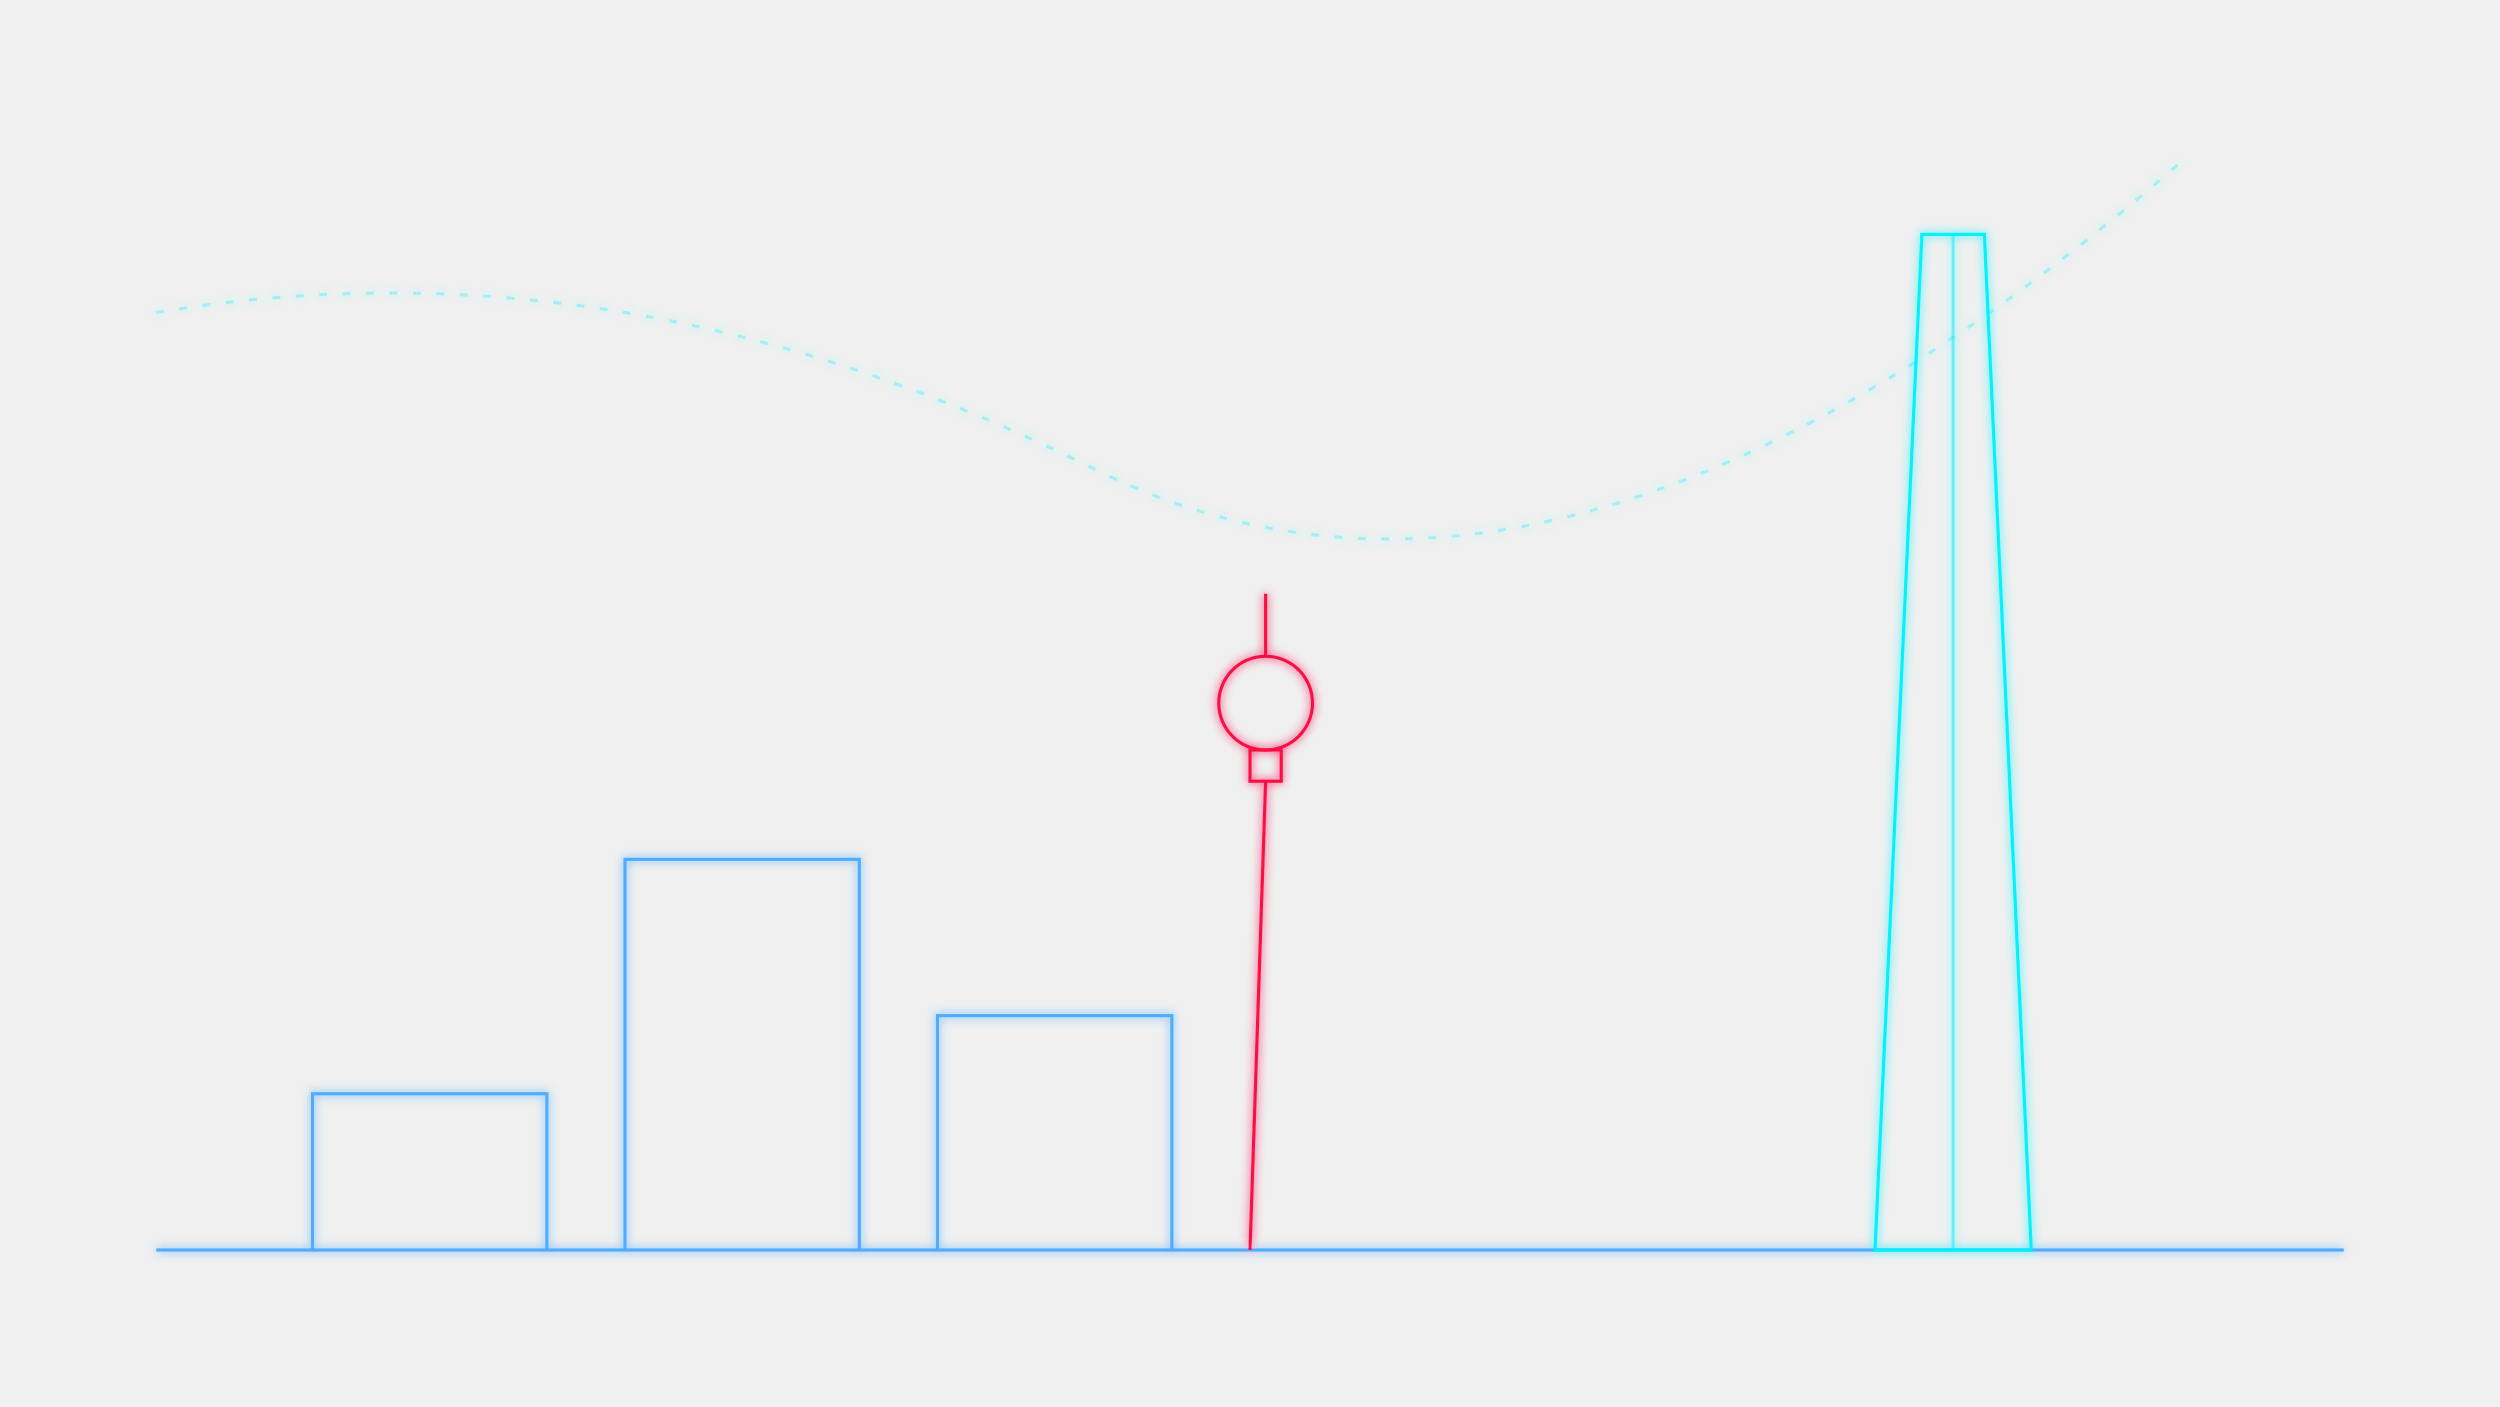
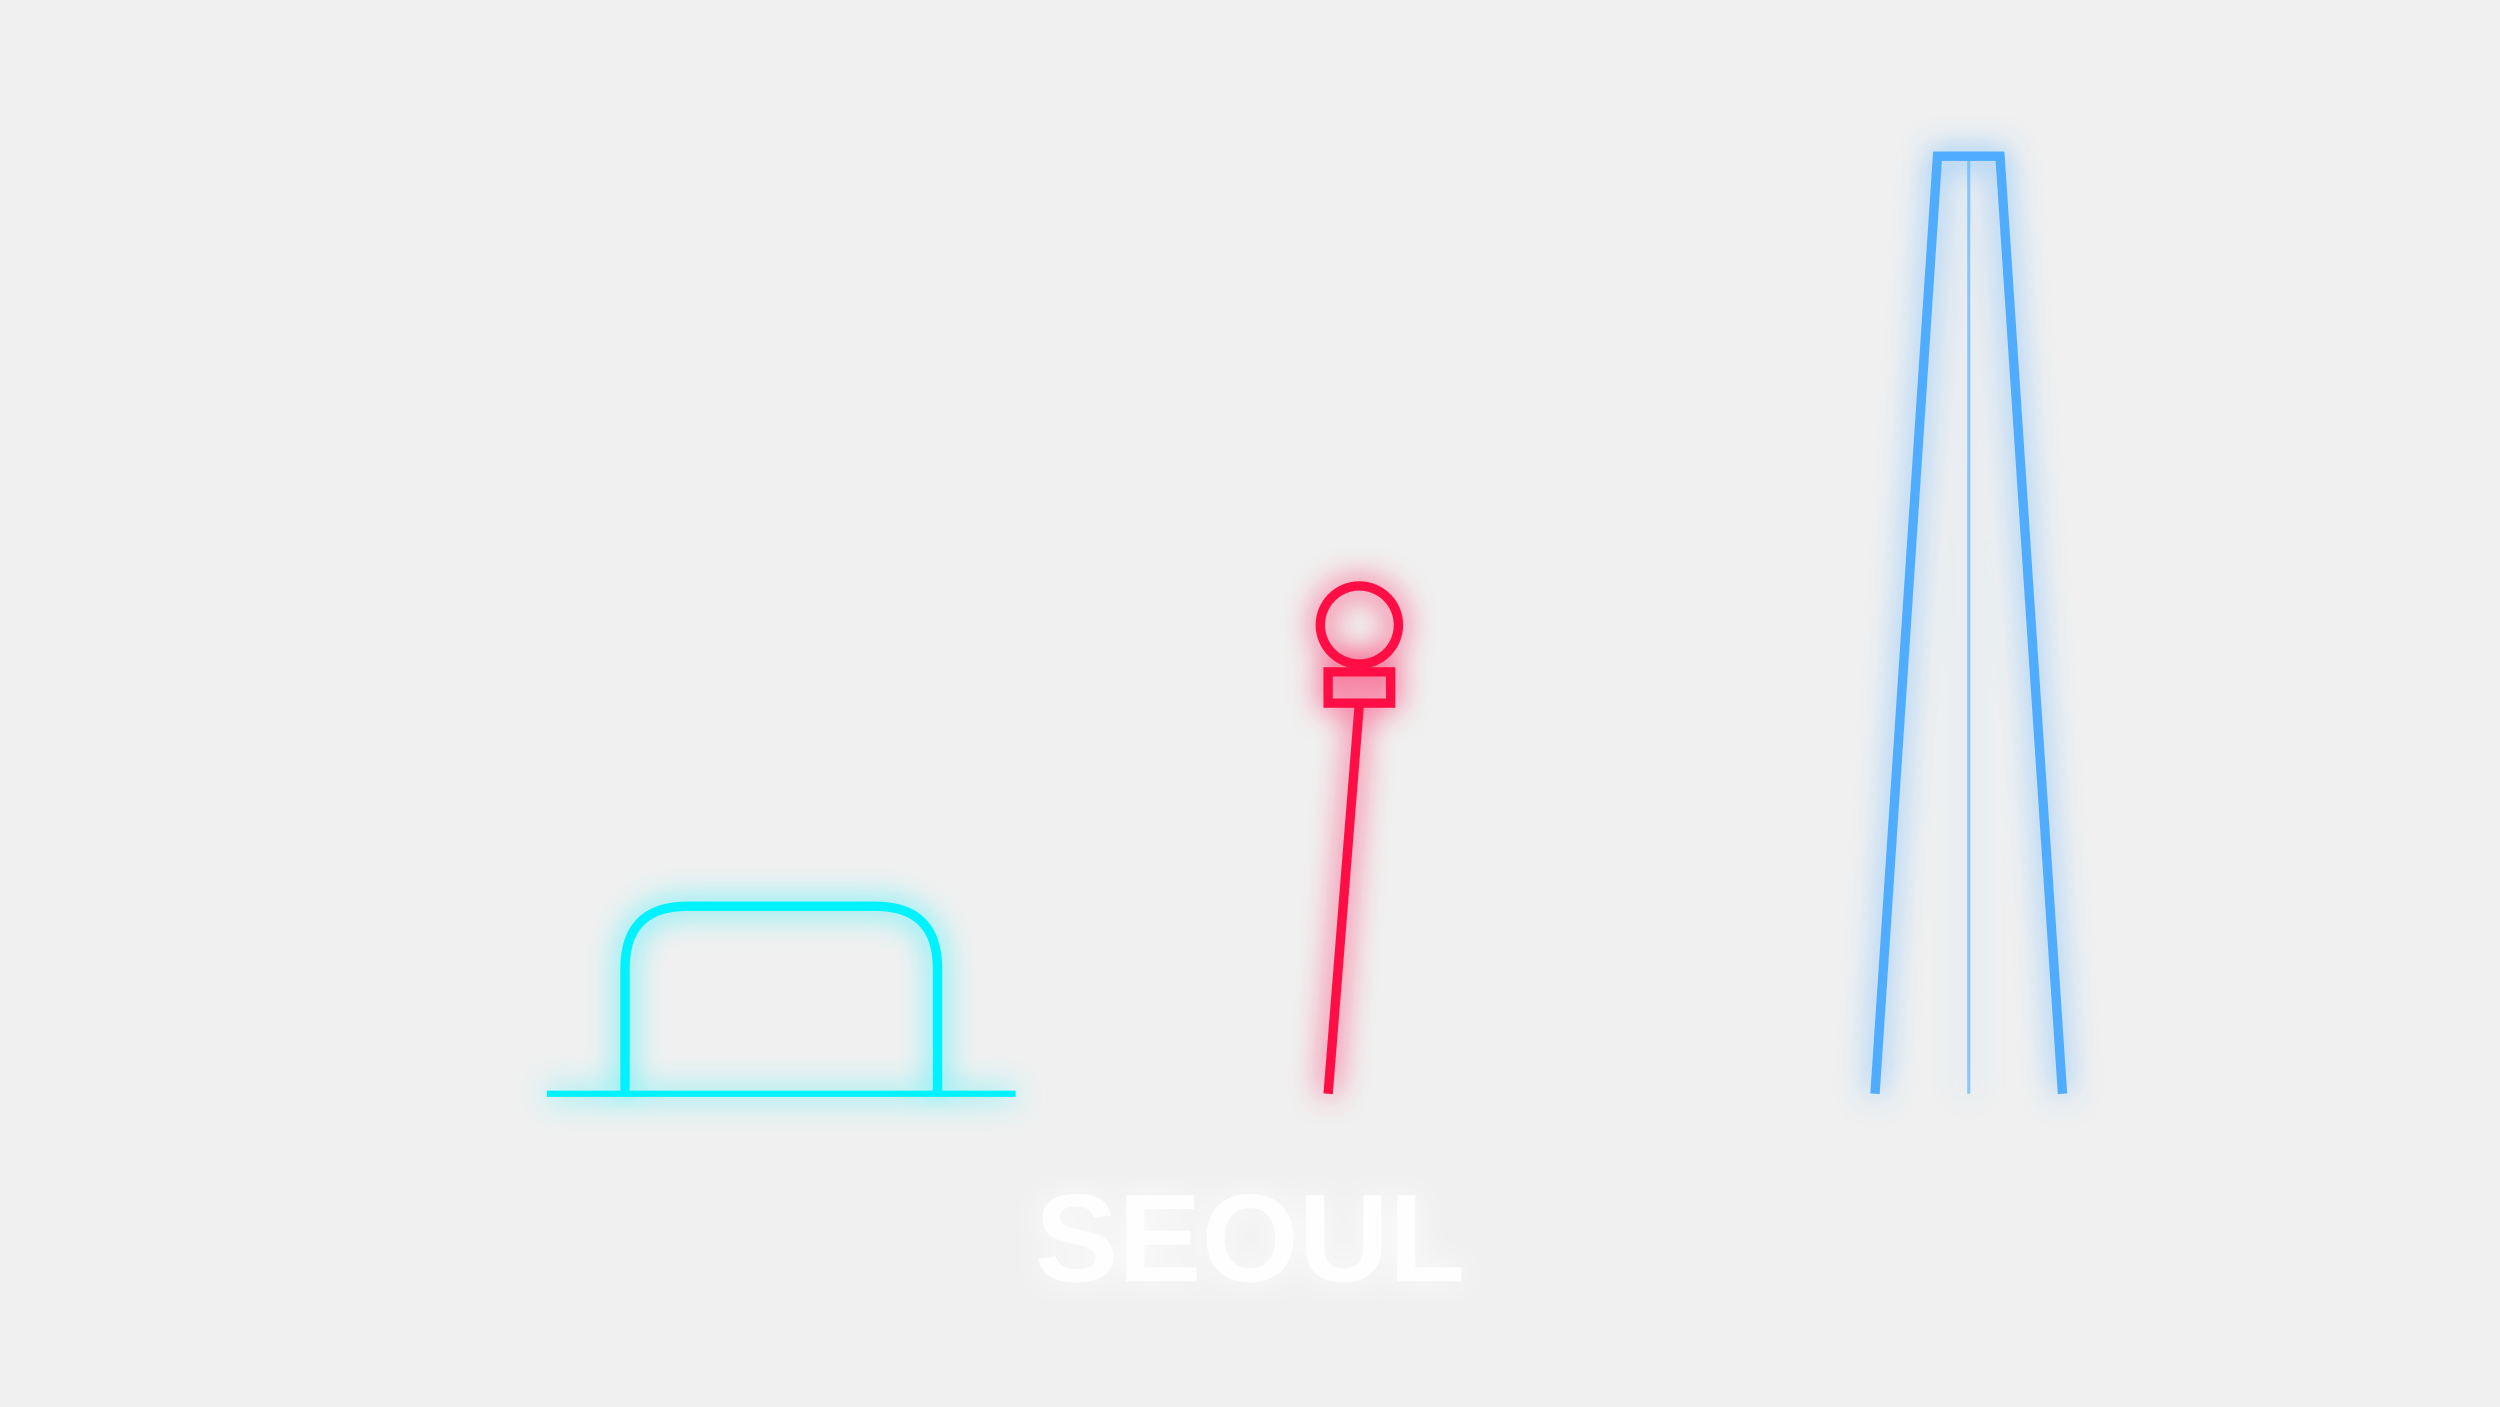
<svg xmlns="http://www.w3.org/2000/svg" viewBox="0 0 1600 900">
  <defs>
-     <filter id="neon-glow" x="-20%" y="-20%" width="140%" height="140%">
-       <feGaussianBlur stdDeviation="3" result="blur" />
+     <filter id="glow" x="-20%" y="-20%" width="140%" height="140%">
+       <feGaussianBlur stdDeviation="10" result="blur" />
      <feComposite in="SourceGraphic" in2="blur" operator="over" />
    </filter>
  </defs>
-   <g fill="none" stroke-width="2" filter="url(#neon-glow)">
-     <line x1="100" y1="800" x2="1500" y2="800" stroke="#4facfe" />
-     <path d="M1200 800 L1230 150 L1270 150 L1300 800 Z" stroke="#00f2fe" />
-     <line x1="1250" y1="150" x2="1250" y2="800" stroke="#00f2fe" opacity="0.5" />
-     <path d="M800 800 L810 500 L800 500 L800 480 L820 480 L820 500 L810 500 Z" stroke="#ff0844" />
-     <circle cx="810" cy="450" r="30" stroke="#ff0844" />
-     <line x1="810" y1="420" x2="810" y2="380" stroke="#ff0844" />
-     <path d="M200 800 L200 700 L350 700 L350 800" stroke="#4facfe" />
-     <path d="M400 800 L400 550 L550 550 L550 800" stroke="#4facfe" />
-     <path d="M600 800 L600 650 L750 650 L750 800" stroke="#4facfe" />
-     <path d="M100 200 Q400 150 700 300 T1400 100" stroke="#00f2fe" stroke-dasharray="5 10" opacity="0.3" />
+   <g filter="url(#glow)">
+     <path d="M400 700 L400 620 Q400 580 440 580 L560 580 Q600 580 600 620 L600 700" fill="none" stroke="#00f2fe" stroke-width="6" />
+     <path d="M350 700 L650 700" fill="none" stroke="#00f2fe" stroke-width="4" />
+     <path d="M1200 700 L1240 100 L1280 100 L1320 700" fill="none" stroke="#4facfe" stroke-width="6" />
+     <line x1="1260" y1="100" x2="1260" y2="700" stroke="#4facfe" stroke-width="2" opacity="0.6" />
+     <path d="M850 700 L870 450 L850 450 L850 430 L890 430 L890 450 L870 450" fill="none" stroke="#ff0844" stroke-width="6" />
+     <circle cx="870" cy="400" r="25" fill="none" stroke="#ff0844" stroke-width="6" />
  </g>
+   <text x="800" y="820" text-anchor="middle" fill="#ffffff" font-family="Arial, sans-serif" font-weight="900" font-size="80" filter="url(#glow)" opacity="0.9">SEOUL</text>
</svg>
